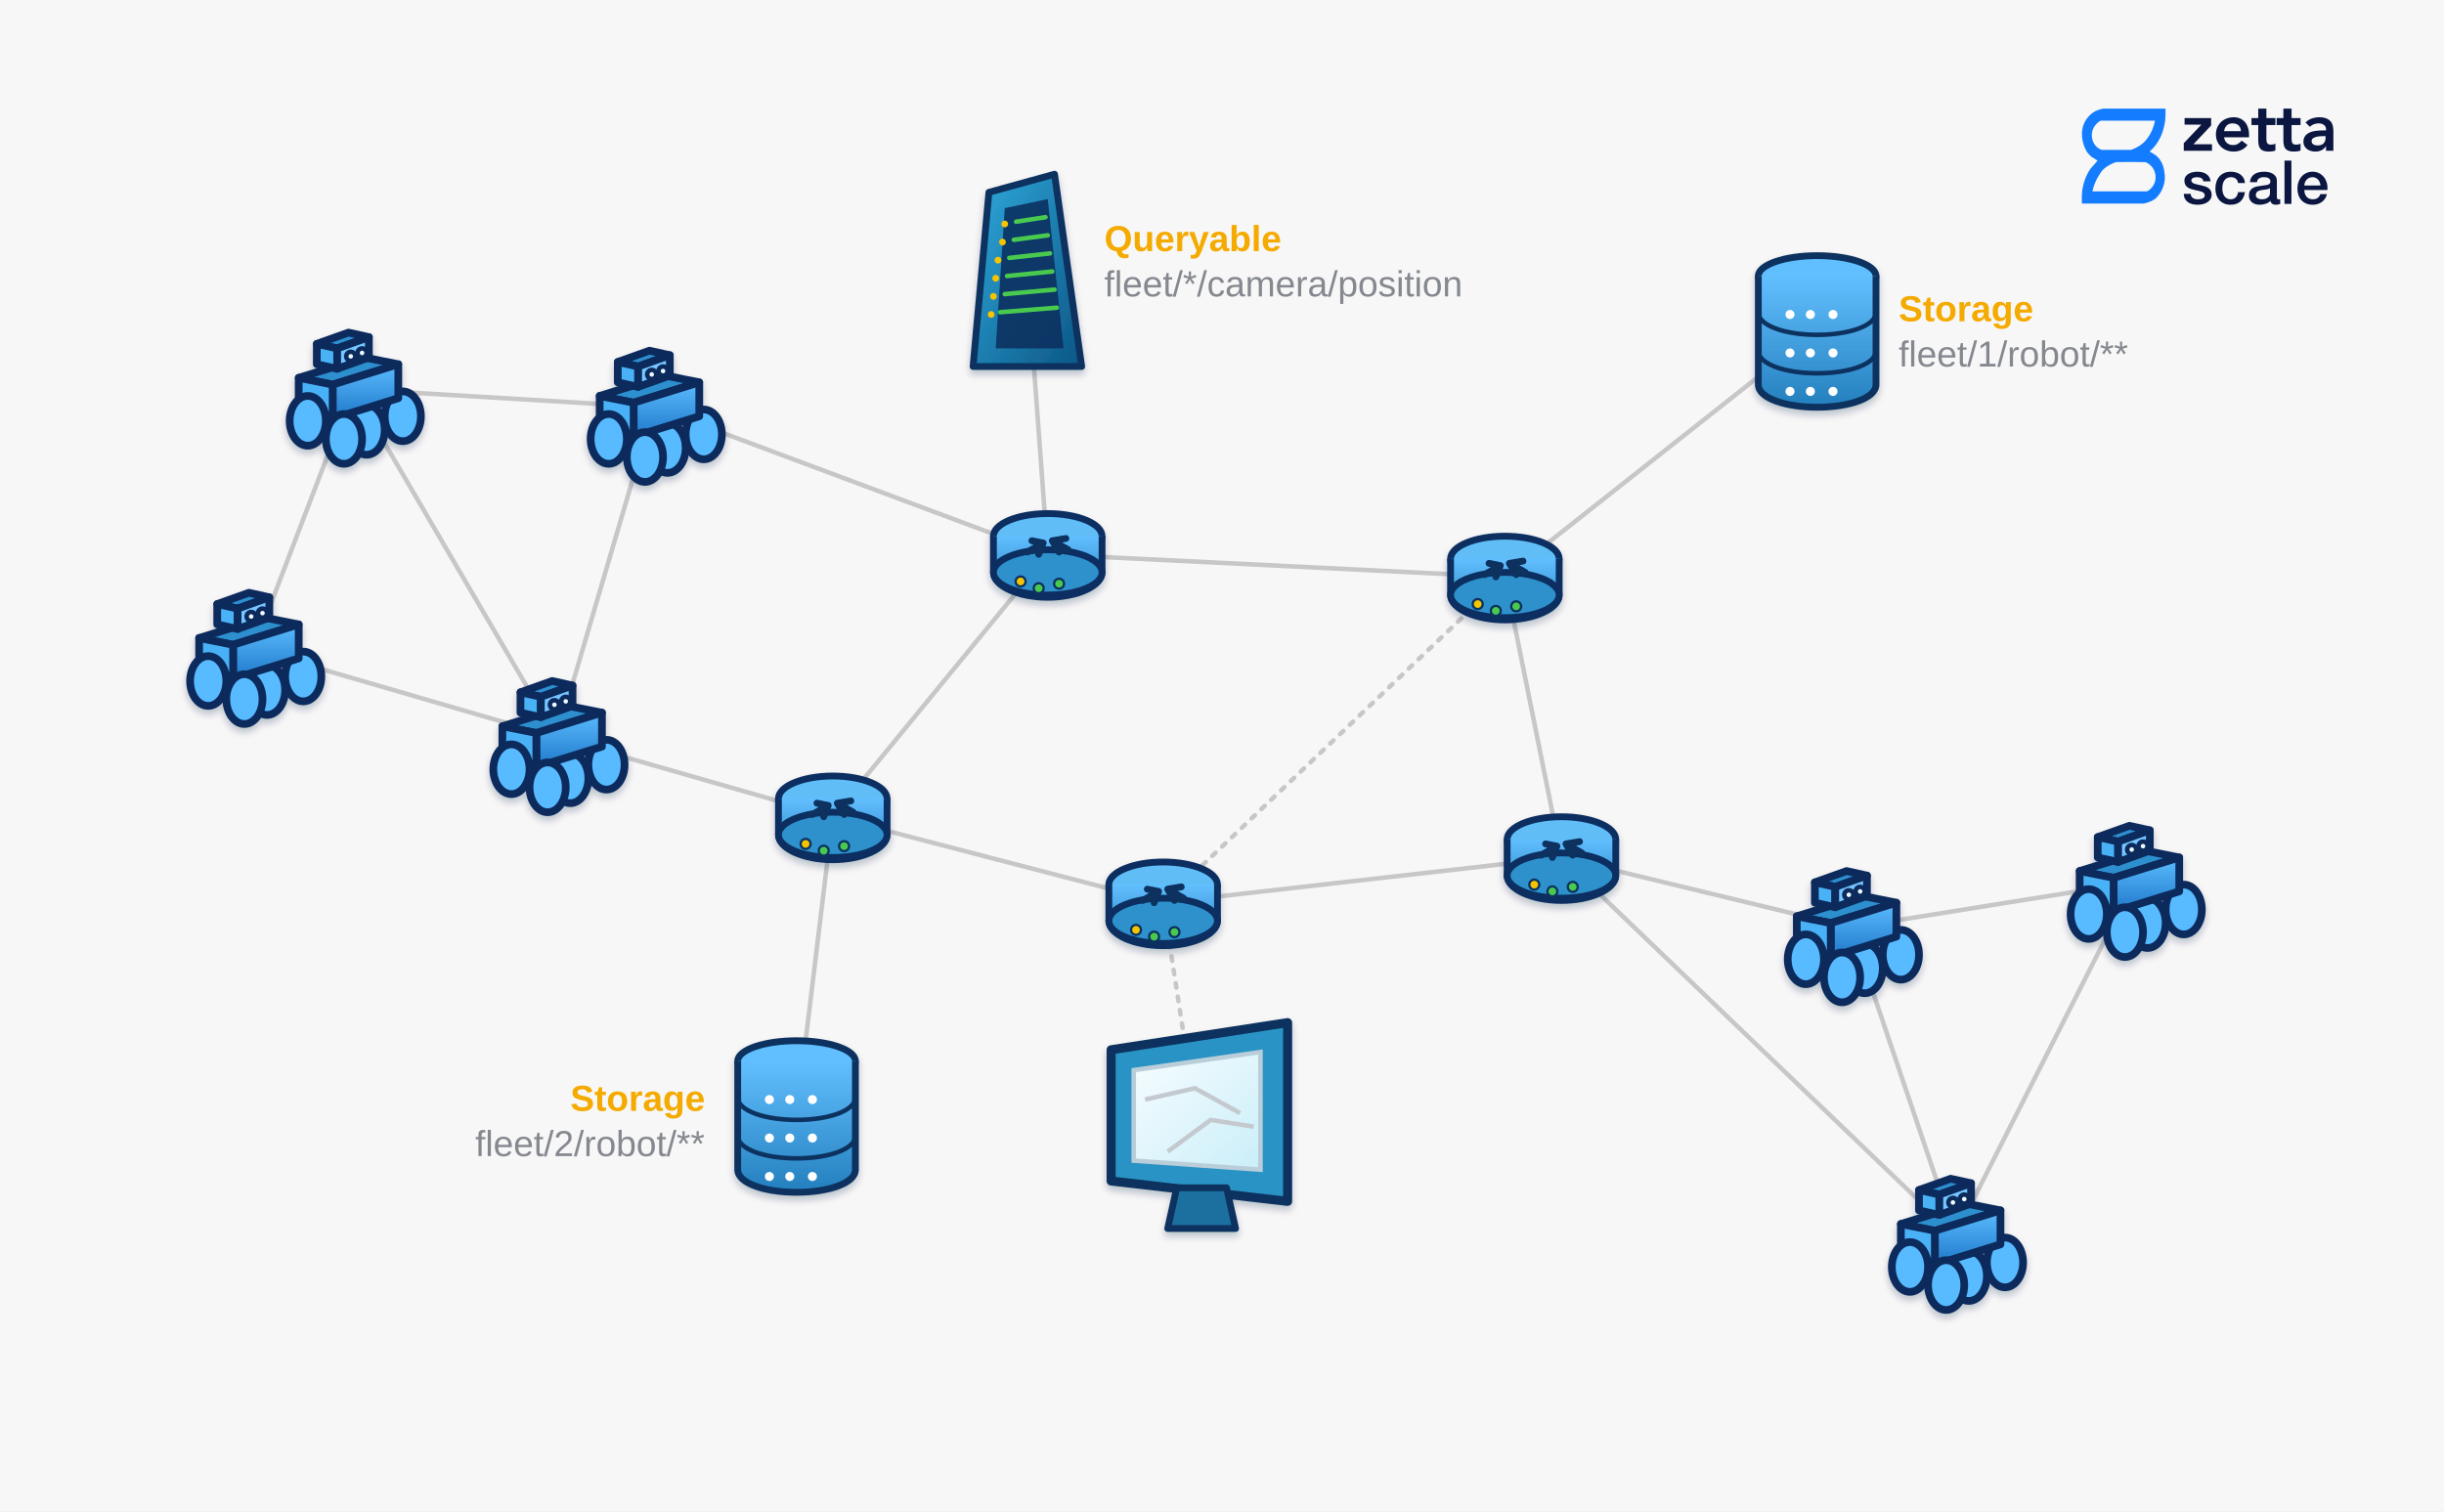
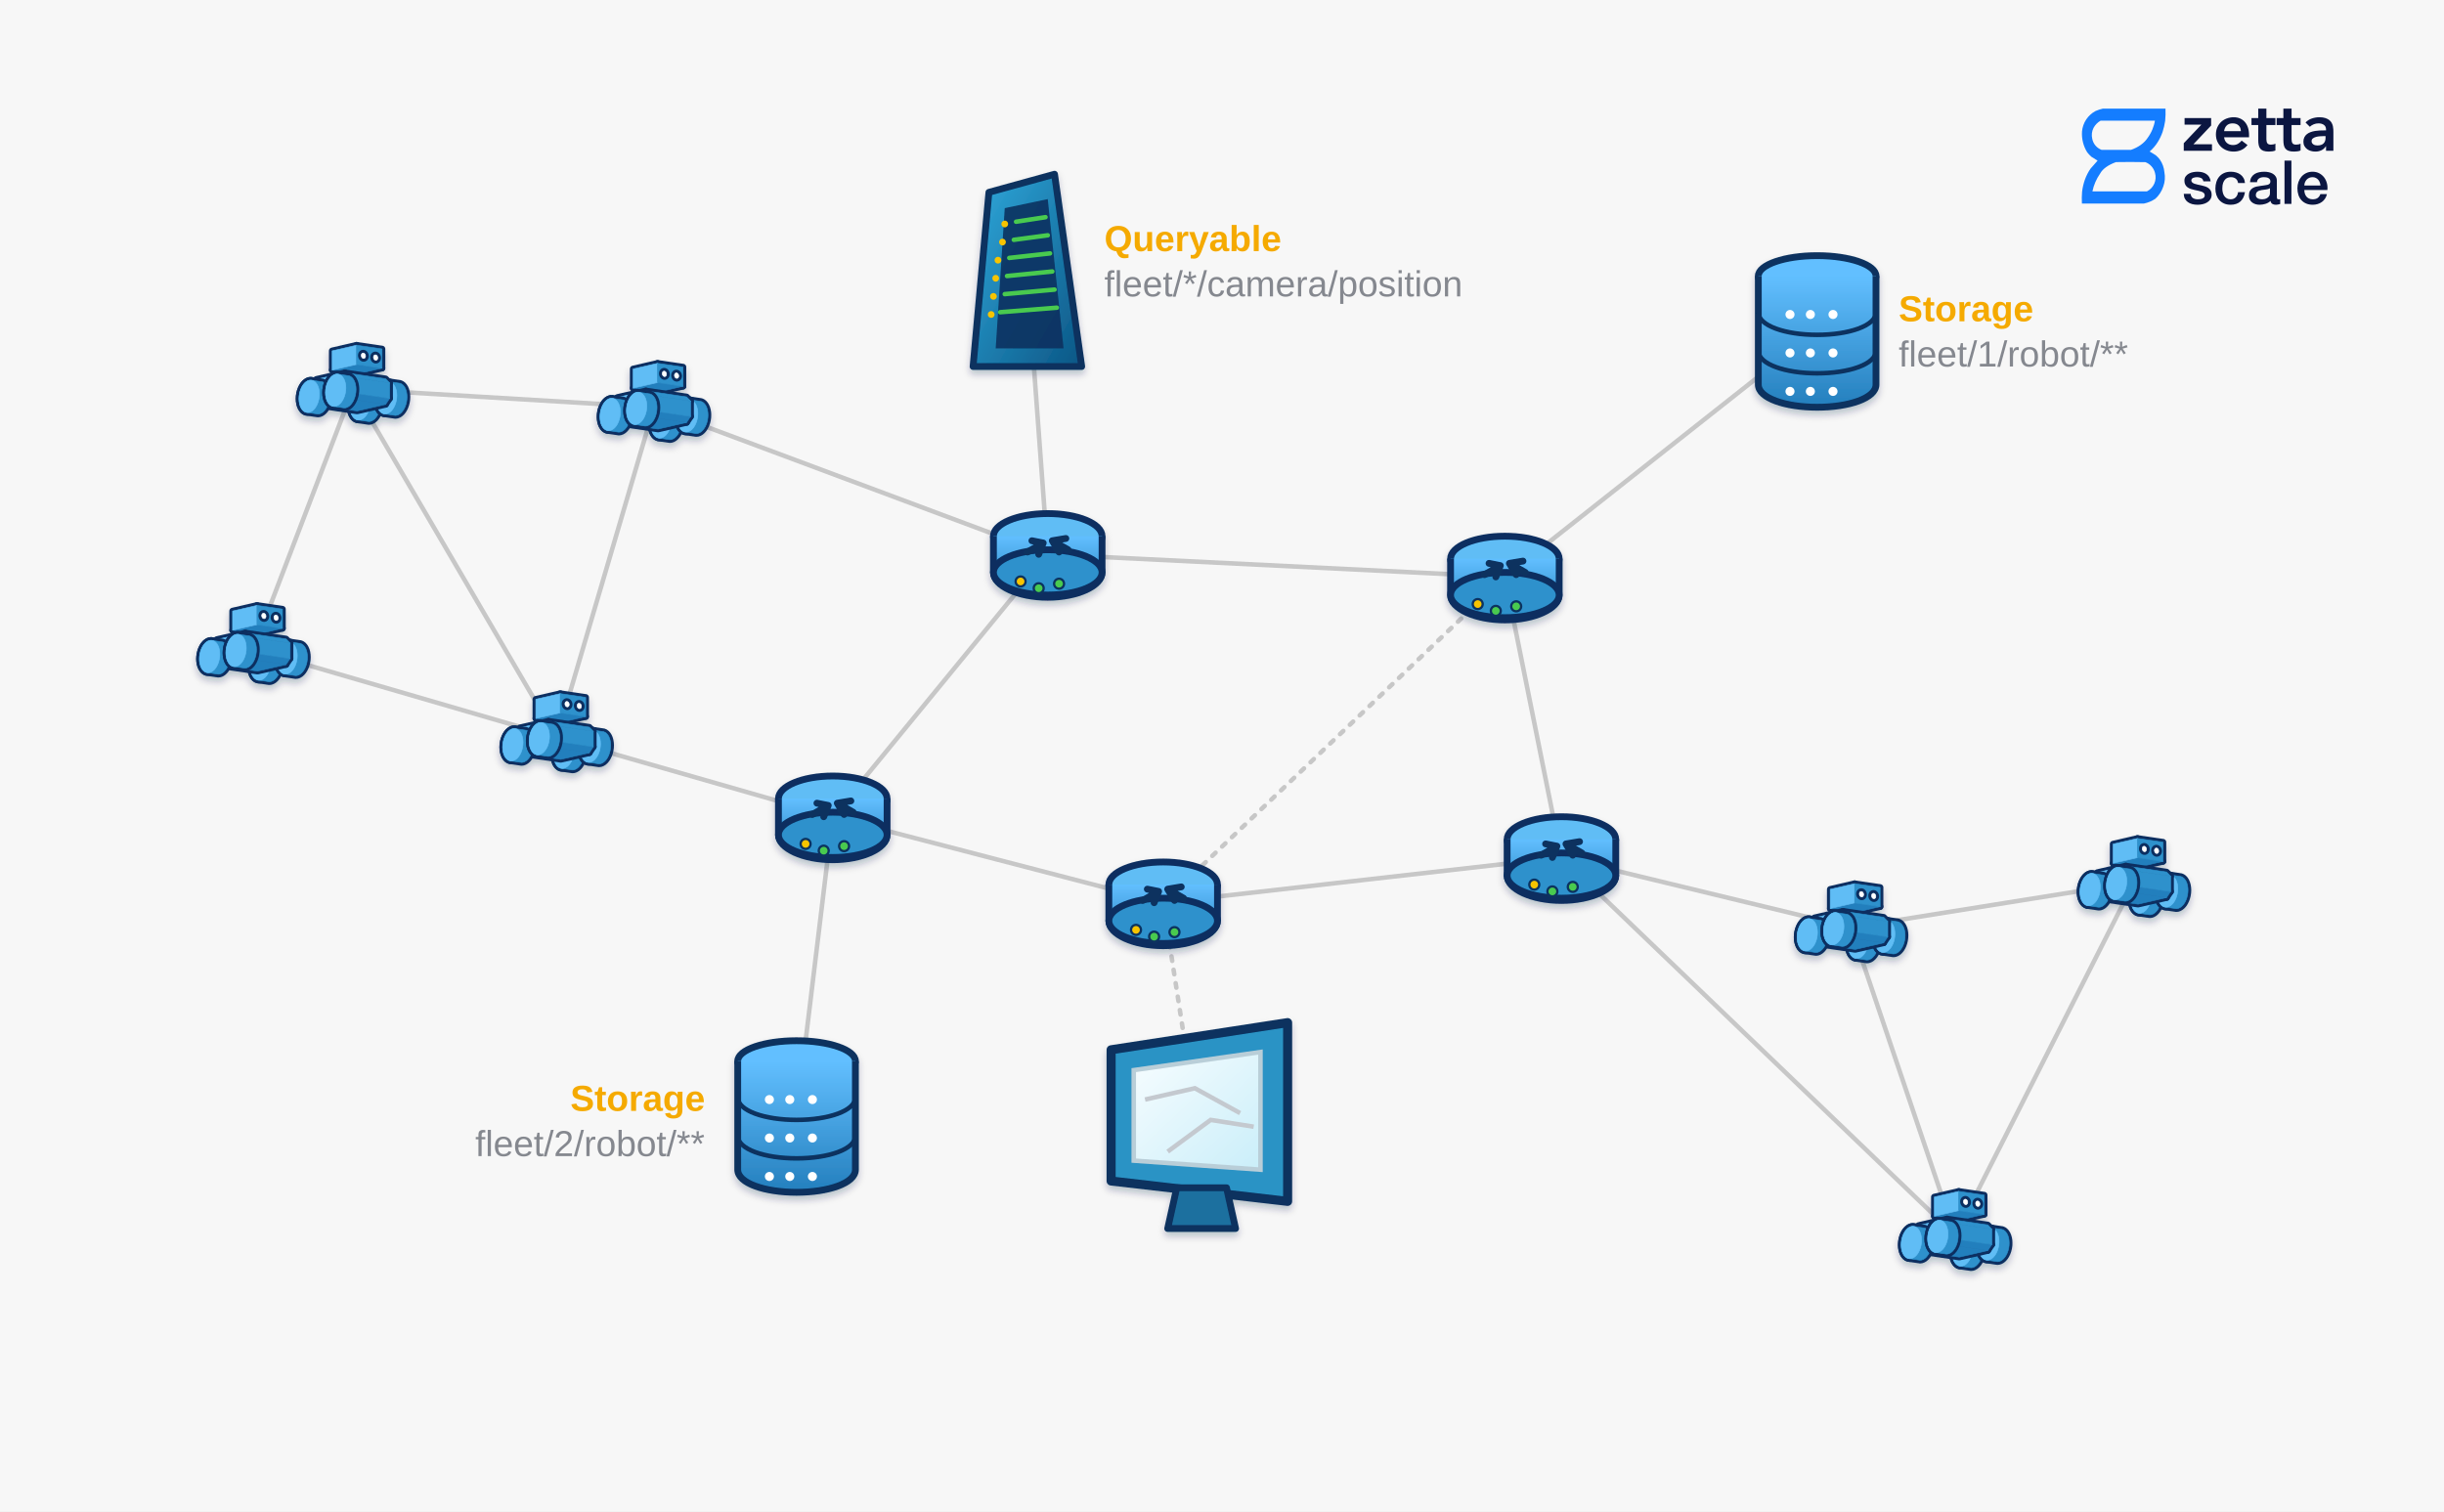
- <svg xmlns="http://www.w3.org/2000/svg" viewBox="0 0 1080 668" role="img" aria-labelledby="title desc">
+ <svg viewBox="0 0 1080 668" role="img" aria-labelledby="title desc">
  <defs>
    <linearGradient id="node-fill" x1="0" x2="0" y1="0" y2="1">
      <stop offset="0" stop-color="#62bfff" />
      <stop offset="1" stop-color="#247fbd" />
    </linearGradient>
    <linearGradient id="storage-fill" x1="0" x2="0" y1="0" y2="1">
      <stop offset="0" stop-color="#62bfff" />
      <stop offset="1" stop-color="#247fbd" />
    </linearGradient>
    <linearGradient id="robot-fill" x1="0" x2="0" y1="0" y2="1">
      <stop offset="0" stop-color="#5bbcff" />
      <stop offset="1" stop-color="#1f78c9" />
    </linearGradient>
    <linearGradient id="workstation-screen-fill" x1="0" x2="1" y1="0" y2="1">
      <stop offset="0" stop-color="#f7fdff" />
      <stop offset="1" stop-color="#caeef9" />
    </linearGradient>
    <linearGradient id="queryable-fill" x1="0" x2="1" y1="0" y2="1">
      <stop offset="0" stop-color="#30a9dc" />
      <stop offset="1" stop-color="#0b5685" />
    </linearGradient>
    <filter id="softShadow" x="-25%" y="-25%" width="150%" height="150%">
      <feDropShadow dx="0" dy="2" stdDeviation="1.5" flood-color="#0b2547" flood-opacity=".25" />
    </filter>
    <g id="node">
      <ellipse cx="0" cy="-8" rx="24" ry="10" fill="#61bdf5" stroke="#072f61" stroke-width="3" />
      <path d="M-24,-8 v16 c0,6 11,11 24,11s24,-5 24,-11V-8" fill="url(#node-fill)" stroke="#072f61" stroke-width="3" />
      <ellipse cx="0" cy="8" rx="24" ry="10" fill="#2e91cc" stroke="#072f61" stroke-width="3" />
      <path d="M-9,-1 L-2,-5 M-2,-5 L-4,0 M-2,-5 L-7,-6" stroke="#07315f" stroke-width="3" stroke-linecap="round" />
      <path d="M9,-2 L2,-6 M2,-6 L5,-1 M2,-6 L8,-7" stroke="#07315f" stroke-width="3" stroke-linecap="round" />
      <circle cx="-12" cy="12" r="2.2" fill="#f7c400" stroke="#07315f" stroke-width="1" />
      <circle cx="-4" cy="15" r="2.2" fill="#49ca50" stroke="#07315f" stroke-width="1" />
      <circle cx="5" cy="13" r="2.2" fill="#49ca50" stroke="#07315f" stroke-width="1" />
    </g>
-     <g id="robot" stroke="#092b5c" stroke-width="3.4" stroke-linejoin="round" stroke-linecap="round">
-       <ellipse cx="6" cy="18" rx="8" ry="11" fill="#59baff" />
-       <ellipse cx="22" cy="12" rx="8" ry="11" fill="#59baff" />
-       <polygon points="-24,-5 5,-14 20,-11 -9,-2" fill="#2d8fcf" />
-       <polygon points="-9,-2 20,-11 20,4 -9,13" fill="url(#robot-fill)" />
-       <polygon points="-24,-5 -9,-2 -9,13 -24,4" fill="#4ab2f7" />
-       <polygon points="-16,-20 -2,-25 7,-23 -7,-18" fill="#2d8fcf" />
-       <polygon points="-16,-20 -7,-18 -7,-9 -16,-11" fill="#4ab2f7" />
-       <polygon points="-7,-18 7,-23 7,-14 -7,-9" fill="#75c5ff" />
-       <circle cx="-1" cy="-14.5" r="2" fill="#eefaff" stroke-width="2" />
-       <circle cx="4" cy="-16" r="2" fill="#eefaff" stroke-width="2" />
-       <ellipse cx="-20" cy="14" rx="8" ry="11" fill="#59baff" />
-       <ellipse cx="-4" cy="22" rx="8" ry="11" fill="#59baff" />
+     <g id="robot" transform="translate(0, 1) scale(0.18) translate(-400, -300)">
+       <g id="wheel_bl">
+         <g stroke="#072f61" stroke-width="16" stroke-linejoin="round" fill="none">
+           <polygon points="392.63,336.34 392.94,330.12 393.85,323.91 395.35,317.87 397.40,312.13 399.95,306.86 402.93,302.16 406.27,298.17 409.89,294.98 413.71,292.66 417.62,291.27 421.53,290.86 446.51,294.54 450.33,295.10 453.95,296.63 457.29,299.08 460.27,302.40 462.82,306.51 464.87,311.30 466.37,316.65 467.28,322.44 467.59,328.52 467.28,334.74 466.37,340.95 464.87,346.99 462.82,352.73 460.27,358.00 457.29,362.70 453.95,366.69 450.33,369.88 446.51,372.20 442.60,373.59 438.70,374.00 413.71,370.32 409.89,369.76 406.27,368.23 402.93,365.78 399.95,362.46 397.40,358.35 395.35,353.56 393.85,348.21 392.94,342.42" />
+           <polygon points="442.60,324.84 442.30,318.76 441.38,312.97 439.88,307.61 437.83,302.82 435.29,298.72 432.30,295.40 428.96,292.95 425.34,291.42 421.53,290.86 417.62,291.27 413.71,292.66 409.89,294.98 406.27,298.17 402.93,302.16 399.95,306.86 397.40,312.13 395.35,317.87 393.85,323.91 392.94,330.12 392.63,336.34 392.94,342.42 393.85,348.21 395.35,353.56 397.40,358.35 399.95,362.46 402.93,365.78 406.27,368.23 409.89,369.76 413.71,370.32 417.62,369.90 421.53,368.52 425.34,366.20 428.96,363.01 432.30,359.01 435.29,354.32 437.83,349.04 439.88,343.31 441.38,337.27 442.30,331.06" />
+         </g>
+         <g stroke-linejoin="round">
+           <polygon points="392.63,336.34 392.94,330.12 393.85,323.91 395.35,317.87 397.40,312.13 399.95,306.86 402.93,302.16 406.27,298.17 409.89,294.98 413.71,292.66 417.62,291.27 421.53,290.86 446.51,294.54 450.33,295.10 453.95,296.63 457.29,299.08 460.27,302.40 462.82,306.51 464.87,311.30 466.37,316.65 467.28,322.44 467.59,328.52 467.28,334.74 466.37,340.95 464.87,346.99 462.82,352.73 460.27,358.00 457.29,362.70 453.95,366.69 450.33,369.88 446.51,372.20 442.60,373.59 438.70,374.00 413.71,370.32 409.89,369.76 406.27,368.23 402.93,365.78 399.95,362.46 397.40,358.35 395.35,353.56 393.85,348.21 392.94,342.42" fill="#2e91cc" stroke="#2e91cc" stroke-width="1.5" />
+           <polygon points="442.60,324.84 442.30,318.76 441.38,312.97 439.88,307.61 437.83,302.82 435.29,298.72 432.30,295.40 428.96,292.95 425.34,291.42 421.53,290.86 417.62,291.27 413.71,292.66 409.89,294.98 406.27,298.17 402.93,302.16 399.95,306.86 397.40,312.13 395.35,317.87 393.85,323.91 392.94,330.12 392.63,336.34 392.94,342.42 393.85,348.21 395.35,353.56 397.40,358.35 399.95,362.46 402.93,365.78 406.27,368.23 409.89,369.76 413.71,370.32 417.62,369.90 421.53,368.52 425.34,366.20 428.96,363.01 432.30,359.01 435.29,354.32 437.83,349.04 439.88,343.31 441.38,337.27 442.30,331.06" fill="#61bdf5" stroke="#61bdf5" stroke-width="1.5" />
+         </g>
+       </g>
+       <g id="wheel_fl">
+         <g stroke="#072f61" stroke-width="16" stroke-linejoin="round" fill="none">
+           <polygon points="457.60,321.38 457.90,315.16 458.82,308.95 460.32,302.91 462.37,297.18 464.92,291.90 467.90,287.20 471.24,283.21 474.86,280.02 478.68,277.70 482.58,276.31 486.49,275.90 511.48,279.58 515.29,280.14 518.92,281.67 522.26,284.12 525.24,287.44 527.79,291.55 529.84,296.34 531.34,301.69 532.25,307.48 532.56,313.56 532.25,319.78 531.34,325.99 529.84,332.03 527.79,337.77 525.24,343.04 522.26,347.74 518.92,351.73 515.29,354.93 511.48,357.24 507.57,358.63 503.66,359.04 478.68,355.36 474.86,354.80 471.24,353.27 467.90,350.82 464.92,347.50 462.37,343.39 460.32,338.60 458.82,333.25 457.90,327.46" />
+           <polygon points="507.57,309.88 507.26,303.80 506.35,298.01 504.85,292.65 502.80,287.87 500.25,283.76 497.27,280.44 493.93,277.99 490.31,276.46 486.49,275.90 482.58,276.31 478.68,277.70 474.86,280.02 471.24,283.21 467.90,287.20 464.92,291.90 462.37,297.18 460.32,302.91 458.82,308.95 457.90,315.16 457.60,321.38 457.90,327.46 458.82,333.25 460.32,338.60 462.37,343.39 464.92,347.50 467.90,350.82 471.24,353.27 474.86,354.80 478.68,355.36 482.58,354.95 486.49,353.56 490.31,351.24 493.93,348.05 497.27,344.05 500.25,339.36 502.80,334.08 504.85,328.35 506.35,322.31 507.26,316.10" />
+         </g>
+         <g stroke-linejoin="round">
+           <polygon points="457.60,321.38 457.90,315.16 458.82,308.95 460.32,302.91 462.37,297.18 464.92,291.90 467.90,287.20 471.24,283.21 474.86,280.02 478.68,277.70 482.58,276.31 486.49,275.90 511.48,279.58 515.29,280.14 518.92,281.67 522.26,284.12 525.24,287.44 527.79,291.55 529.84,296.34 531.34,301.69 532.25,307.48 532.56,313.56 532.25,319.78 531.34,325.99 529.84,332.03 527.79,337.77 525.24,343.04 522.26,347.74 518.92,351.73 515.29,354.93 511.48,357.24 507.57,358.63 503.66,359.04 478.68,355.36 474.86,354.80 471.24,353.27 467.90,350.82 464.92,347.50 462.37,343.39 460.32,338.60 458.82,333.25 457.90,327.46" fill="#2e91cc" stroke="#2e91cc" stroke-width="1.5" />
+           <polygon points="507.57,309.88 507.26,303.80 506.35,298.01 504.85,292.65 502.80,287.87 500.25,283.76 497.27,280.44 493.93,277.99 490.31,276.46 486.49,275.90 482.58,276.31 478.68,277.70 474.86,280.02 471.24,283.21 467.90,287.20 464.92,291.90 462.37,297.18 460.32,302.91 458.82,308.95 457.90,315.16 457.60,321.38 457.90,327.46 458.82,333.25 460.32,338.60 462.37,343.39 464.92,347.50 467.90,350.82 471.24,353.27 474.86,354.80 478.68,355.36 482.58,354.95 486.49,353.56 490.31,351.24 493.93,348.05 497.27,344.05 500.25,339.36 502.80,334.08 504.85,328.35 506.35,322.31 507.26,316.10" fill="#61bdf5" stroke="#61bdf5" stroke-width="1.5" />
+         </g>
+       </g>
+       <g id="head">
+         <g stroke="#072f61" stroke-width="16" stroke-linejoin="round" fill="none">
+           <polygon points="348.78,247.58 411.24,256.78 471.22,242.98 408.75,233.77" />
+           <polygon points="348.78,247.58 408.75,233.77 408.75,186.59 348.78,200.40" />
+           <polygon points="408.75,233.77 471.22,242.98 471.22,195.80 408.75,186.59" />
+         </g>
+         <g stroke-linejoin="round">
+           <polygon points="348.78,247.58 411.24,256.78 471.22,242.98 408.75,233.77" fill="#247fbd" stroke="#247fbd" stroke-width="1.5" />
+           <polygon points="348.78,247.58 408.75,233.77 408.75,186.59 348.78,200.40" fill="#61bdf5" stroke="#61bdf5" stroke-width="1.5" />
+           <polygon points="408.75,233.77 471.22,242.98 471.22,195.80 408.75,186.59" fill="#2e91cc" stroke="#2e91cc" stroke-width="1.5" />
+         </g>
+       </g>
+       <g id="eyes">
+         <g stroke="#072f61" stroke-width="16" stroke-linejoin="round" fill="none">
+           <polygon points="450.23,216.11 450.48,214.10 451.23,212.37 452.39,211.08 453.85,210.36 455.47,210.27 457.09,210.84 458.56,211.99 459.72,213.62 460.46,215.57 460.72,217.65 460.46,219.66 459.72,221.39 458.56,222.68 457.09,223.40 455.47,223.48 453.85,222.92 452.39,221.77 451.23,220.14 450.48,218.18" />
+           <polygon points="420.24,211.69 420.50,209.68 421.24,207.95 422.40,206.66 423.87,205.94 425.49,205.85 427.11,206.42 428.57,207.57 429.73,209.20 430.48,211.15 430.73,213.23 430.48,215.24 429.73,216.97 428.57,218.26 427.11,218.98 425.49,219.06 423.87,218.50 422.40,217.35 421.24,215.72 420.50,213.77" />
+         </g>
+         <g stroke-linejoin="round">
+           <polygon points="450.23,216.11 450.48,214.10 451.23,212.37 452.39,211.08 453.85,210.36 455.47,210.27 457.09,210.84 458.56,211.99 459.72,213.62 460.46,215.57 460.72,217.65 460.46,219.66 459.72,221.39 458.56,222.68 457.09,223.40 455.47,223.48 453.85,222.92 452.39,221.77 451.23,220.14 450.48,218.18" fill="white" stroke="white" stroke-width="1.5" />
+           <polygon points="420.24,211.69 420.50,209.68 421.24,207.95 422.40,206.66 423.87,205.94 425.49,205.85 427.11,206.42 428.57,207.57 429.73,209.20 430.48,211.15 430.73,213.23 430.48,215.24 429.73,216.97 428.57,218.26 427.11,218.98 425.49,219.06 423.87,218.50 422.40,217.35 421.24,215.72 420.50,213.77" fill="white" stroke="white" stroke-width="1.5" />
+         </g>
+       </g>
+       <g id="body">
+         <g stroke="#072f61" stroke-width="16" stroke-linejoin="round" fill="none">
+           <polygon points="310.04,333.29 410.00,348.02 479.96,331.91 380.01,317.18" />
+           <polygon points="390.00,264.56 489.96,279.29 479.96,269.01 380.01,254.28" />
+           <polygon points="380.01,317.18 479.96,331.91 489.96,317.03 390.00,302.30" />
+           <polygon points="390.00,302.30 489.96,317.03 489.96,279.29 390.00,264.56" />
+           <polygon points="310.04,333.29 380.01,317.18 390.00,302.30 390.00,264.56 380.01,254.28 310.04,270.39" />
+         </g>
+         <g stroke-linejoin="round">
+           <polygon points="310.04,333.29 410.00,348.02 479.96,331.91 380.01,317.18" fill="#247fbd" stroke="#247fbd" stroke-width="1.5" />
+           <polygon points="390.00,264.56 489.96,279.29 479.96,269.01 380.01,254.28" fill="#2e91cc" stroke="#2e91cc" stroke-width="1.5" />
+           <polygon points="380.01,317.18 479.96,331.91 489.96,317.03 390.00,302.30" fill="#247fbd" stroke="#247fbd" stroke-width="1.5" />
+           <polygon points="390.00,302.30 489.96,317.03 489.96,279.29 390.00,264.56" fill="#2e91cc" stroke="#2e91cc" stroke-width="1.5" />
+           <polygon points="310.04,333.29 380.01,317.18 390.00,302.30 390.00,264.56 380.01,254.28 310.04,270.39" fill="#61bdf5" stroke="#61bdf5" stroke-width="1.5" />
+         </g>
+       </g>
+       <g id="wheel_br">
+         <g stroke="#072f61" stroke-width="16" stroke-linejoin="round" fill="none">
+           <polygon points="267.44,317.89 267.75,311.67 268.66,305.46 270.16,299.42 272.21,293.69 274.76,288.41 277.74,283.72 281.08,279.72 284.71,276.53 288.52,274.21 292.43,272.83 296.34,272.41 321.32,276.09 325.14,276.65 328.76,278.18 332.10,280.63 335.08,283.95 337.63,288.06 339.68,292.85 341.18,298.20 342.10,303.99 342.40,310.07 342.10,316.29 341.18,322.50 339.68,328.55 337.63,334.28 335.08,339.55 332.10,344.25 328.76,348.24 325.14,351.44 321.32,353.75 317.42,355.14 313.51,355.55 288.52,351.87 284.71,351.31 281.08,349.78 277.74,347.33 274.76,344.01 272.21,339.90 270.16,335.12 268.66,329.76 267.75,323.97" />
+           <polygon points="317.42,306.39 317.11,300.31 316.19,294.52 314.69,289.17 312.64,284.38 310.10,280.27 307.11,276.95 303.77,274.50 300.15,272.97 296.34,272.41 292.43,272.83 288.52,274.21 284.71,276.53 281.08,279.72 277.74,283.72 274.76,288.41 272.21,293.69 270.16,299.42 268.66,305.46 267.75,311.67 267.44,317.89 267.75,323.97 268.66,329.76 270.16,335.12 272.21,339.90 274.76,344.01 277.74,347.33 281.08,349.78 284.71,351.31 288.52,351.87 292.43,351.46 296.34,350.07 300.15,347.75 303.77,344.56 307.11,340.57 310.10,335.87 312.64,330.60 314.69,324.86 316.19,318.82 317.11,312.61" />
+         </g>
+         <g stroke-linejoin="round">
+           <polygon points="267.44,317.89 267.75,311.67 268.66,305.46 270.16,299.42 272.21,293.69 274.76,288.41 277.74,283.72 281.08,279.72 284.71,276.53 288.52,274.21 292.43,272.83 296.34,272.41 321.32,276.09 325.14,276.65 328.76,278.18 332.10,280.63 335.08,283.95 337.63,288.06 339.68,292.85 341.18,298.20 342.10,303.99 342.40,310.07 342.10,316.29 341.18,322.50 339.68,328.55 337.63,334.28 335.08,339.55 332.10,344.25 328.76,348.24 325.14,351.44 321.32,353.75 317.42,355.14 313.51,355.55 288.52,351.87 284.71,351.31 281.08,349.78 277.74,347.33 274.76,344.01 272.21,339.90 270.16,335.12 268.66,329.76 267.75,323.97" fill="#2e91cc" stroke="#2e91cc" stroke-width="1.5" />
+           <polygon points="317.42,306.39 317.11,300.31 316.19,294.52 314.69,289.17 312.64,284.38 310.10,280.27 307.11,276.95 303.77,274.50 300.15,272.97 296.34,272.41 292.43,272.83 288.52,274.21 284.71,276.53 281.08,279.72 277.74,283.72 274.76,288.41 272.21,293.69 270.16,299.42 268.66,305.46 267.75,311.67 267.44,317.89 267.75,323.97 268.66,329.76 270.16,335.12 272.21,339.90 274.76,344.01 277.74,347.33 281.08,349.78 284.71,351.31 288.52,351.87 292.43,351.46 296.34,350.07 300.15,347.75 303.77,344.56 307.11,340.57 310.10,335.87 312.64,330.60 314.69,324.86 316.19,318.82 317.11,312.61" fill="#61bdf5" stroke="#61bdf5" stroke-width="1.5" />
+         </g>
+       </g>
+       <g id="wheel_fr">
+         <g stroke="#072f61" stroke-width="16" stroke-linejoin="round" fill="none">
+           <polygon points="332.41,302.94 332.72,296.71 333.63,290.50 335.13,284.46 337.18,278.73 339.73,273.45 342.71,268.76 346.05,264.76 349.67,261.57 353.49,259.25 357.40,257.87 361.30,257.45 386.29,261.13 390.11,261.69 393.73,263.22 397.07,265.68 400.05,269.00 402.60,273.10 404.65,277.89 406.15,283.24 407.06,289.03 407.37,295.11 407.06,301.33 406.15,307.54 404.65,313.59 402.60,319.32 400.05,324.60 397.07,329.29 393.73,333.28 390.11,336.48 386.29,338.80 382.38,340.18 378.47,340.60 353.49,336.91 349.67,336.35 346.05,334.82 342.71,332.37 339.73,329.05 337.18,324.95 335.13,320.16 333.63,314.80 332.72,309.01" />
+           <polygon points="382.38,291.43 382.08,285.35 381.16,279.56 379.66,274.21 377.61,269.42 375.06,265.31 372.08,261.99 368.74,259.54 365.12,258.01 361.30,257.45 357.40,257.87 353.49,259.25 349.67,261.57 346.05,264.76 342.71,268.76 339.73,273.45 337.18,278.73 335.13,284.46 333.63,290.50 332.72,296.71 332.41,302.94 332.72,309.01 333.63,314.80 335.13,320.16 337.18,324.95 339.73,329.05 342.71,332.37 346.05,334.82 349.67,336.35 353.49,336.91 357.40,336.50 361.30,335.11 365.12,332.79 368.74,329.60 372.08,325.61 375.06,320.91 377.61,315.64 379.66,309.90 381.16,303.86 382.08,297.65" />
+         </g>
+         <g stroke-linejoin="round">
+           <polygon points="332.41,302.94 332.72,296.71 333.63,290.50 335.13,284.46 337.18,278.73 339.73,273.45 342.71,268.76 346.05,264.76 349.67,261.57 353.49,259.25 357.40,257.87 361.30,257.45 386.29,261.13 390.11,261.69 393.73,263.22 397.07,265.68 400.05,269.00 402.60,273.10 404.65,277.89 406.15,283.24 407.06,289.03 407.37,295.11 407.06,301.33 406.15,307.54 404.65,313.59 402.60,319.32 400.05,324.60 397.07,329.29 393.73,333.28 390.11,336.48 386.29,338.80 382.38,340.18 378.47,340.60 353.49,336.91 349.67,336.35 346.05,334.82 342.71,332.37 339.73,329.05 337.18,324.95 335.13,320.16 333.63,314.80 332.72,309.01" fill="#2e91cc" stroke="#2e91cc" stroke-width="1.5" />
+           <polygon points="382.38,291.43 382.08,285.35 381.16,279.56 379.66,274.21 377.61,269.42 375.06,265.31 372.08,261.99 368.74,259.54 365.12,258.01 361.30,257.45 357.40,257.87 353.49,259.25 349.67,261.57 346.05,264.76 342.71,268.76 339.73,273.45 337.18,278.73 335.13,284.46 333.63,290.50 332.72,296.71 332.41,302.94 332.72,309.01 333.63,314.80 335.13,320.16 337.18,324.95 339.73,329.05 342.71,332.37 346.05,334.82 349.67,336.35 353.49,336.91 357.40,336.50 361.30,335.11 365.12,332.79 368.74,329.60 372.08,325.61 375.06,320.91 377.61,315.64 379.66,309.90 381.16,303.86 382.08,297.65" fill="#61bdf5" stroke="#61bdf5" stroke-width="1.5" />
+         </g>
+       </g>
    </g>
    <g id="storage">
      <ellipse cx="0" cy="-24" rx="26" ry="9" fill="#62bfff" stroke="#07315f" stroke-width="3" />
      <path d="M-26,-24 v48 c0,6 12,10 26,10s26,-4 26,-10v-48" fill="url(#storage-fill)" stroke="#07315f" stroke-width="3" />
      <path d="M-26,-8 c0,6 12,10 26,10s26,-4 26,-10 M-26,9 c0,6 12,10 26,10s26,-4 26,-10" fill="none" stroke="#07315f" stroke-width="2" />
      <circle cx="-12" cy="-7" r="2" fill="#fff" />
      <circle cx="-3" cy="-7" r="2" fill="#fff" />
      <circle cx="7" cy="-7" r="2" fill="#fff" />
      <circle cx="-12" cy="10" r="2" fill="#fff" />
      <circle cx="-3" cy="10" r="2" fill="#fff" />
      <circle cx="7" cy="10" r="2" fill="#fff" />
      <circle cx="-12" cy="27" r="2" fill="#fff" />
      <circle cx="-3" cy="27" r="2" fill="#fff" />
      <circle cx="7" cy="27" r="2" fill="#fff" />
    </g>
    <g id="workstation">
      <path d="M-39,-38 L39,-50 L39,29 L-39,20Z" fill="#2c93c5" stroke="#07315f" stroke-width="4" stroke-linejoin="round" />
      <path d="M-29,-29 L27,-37 L27,15 L-29,11Z" fill="url(#workstation-screen-fill)" stroke="#b9ced8" stroke-width="2" />
      <path d="M-24,-16 L-2,-21 L18,-10 M-14,7 L5,-7 L24,-4" fill="none" stroke="#c4c9cf" stroke-width="2" />
      <path d="M-10,23 h22 l4,18 h-30Z" fill="#1f6f9f" stroke="#07315f" stroke-width="3" stroke-linejoin="round" />
    </g>
    <g id="map-pin">
      <path d="M0,-8 c0,-4 3,-7 7,-7s7,3 7,7c0,5 -7,14 -7,14s-7,-9 -7,-14Z" fill="#3e9ace" stroke="#07315f" stroke-width="2" />
      <circle cx="7" cy="-8" r="2" fill="#fff" />
    </g>
    <g id="queryable">
      <path d="M-17,-38 L12,-46 L24,39 L-24,39Z" fill="url(#queryable-fill)" stroke="#07315f" stroke-width="3" stroke-linejoin="round" />
      <path d="M-10,-31 L9,-35 L16,31 L-14,31Z" fill="#07315f" opacity=".9" />
      <path d="M-5,-25 L8,-27 M-6,-17 L9,-19 M-8,-9 L10,-11 M-9,-1 L11,-3 M-10,7 L12,5 M-12,15 L13,13" stroke="#49ca50" stroke-width="2" stroke-linecap="round" />
      <circle cx="-10" cy="-24" r="1.5" fill="#f7c400" />
      <circle cx="-11" cy="-16" r="1.5" fill="#f7c400" />
      <circle cx="-13" cy="-8" r="1.5" fill="#f7c400" />
      <circle cx="-14" cy="0" r="1.5" fill="#f7c400" />
      <circle cx="-15" cy="8" r="1.5" fill="#f7c400" />
      <circle cx="-16" cy="16" r="1.5" fill="#f7c400" />
    </g>
    <g id="data-packet">
      <circle r="9" />
    </g>
    <path id="queryStorage1" d="M530 502 L514 399 L665 255 L803 146" />
    <path id="queryStorage2" d="M530 502 L514 399 L368 361 L352 493" />
    <path id="queryQueryable" d="M530 502 L514 399 L368 361 L463 245 L454 123" />
    <path id="replyStorage1" pathLength="1" d="M803 146 L665 255 L514 399 L530 502" />
    <path id="replyStorage2" pathLength="1" d="M352 493 L368 361 L514 399 L530 502" />
    <path id="replyQueryable" pathLength="1" d="M454 123 L463 245 L368 361 L514 399 L530 502" />
  </defs>
  <style>
    .bg { fill: #f7f7f7; }
    .link { fill: none; stroke: #c7c7c7; stroke-width: 2; stroke-linecap: round; }
    .dotted-link { stroke-dasharray: 2 4; }
    .endpoint { filter: url(#softShadow); }
    .queryableLabel, .storageLabel, .getLabel { fill: #f5aa00; font: 700 16px Arial, sans-serif; }
    .key { fill: #85888f; font: 16px Arial, sans-serif; }
    .query-flow {
      fill: none;
      stroke: #f5aa00;
      stroke-width: 4;
      stroke-linecap: round;
      stroke-linejoin: round;
      stroke-dasharray: 1 9;
      opacity: 0;
      animation: queryFlow 14.9s linear infinite;
    }
    .reply-flow {
      fill: none;
      stroke: #f5aa00;
      stroke-width: 5;
      stroke-linecap: round;
      stroke-linejoin: round;
      stroke-dasharray: 1;
      stroke-dashoffset: 1;
      opacity: 0;
      animation: replyFlow 14.9s ease-in-out infinite;
    }
    .packet {
      fill: #f5aa00;
      stroke: #fff;
      stroke-width: 3;
      filter: url(#softShadow);
      opacity: 0;
      transform-box: fill-box;
      transform-origin: center;
      animation: packetPulse 14.9s linear infinite;
    }
    .provider-pulse {
      fill: #f5aa00;
      opacity: 0;
      transform-box: fill-box;
      transform-origin: center;
      animation: providerPulse 14.9s ease-in-out infinite;
    }
    .get-labels { opacity: 0; animation: getLabels 14.9s ease-in-out infinite; }
    .result-pin { opacity: 0; animation: resultPins 14.9s ease-in-out infinite; }

    @keyframes queryFlow {
      0%, 18%, 68%, 100% { opacity: 0; stroke-dashoffset: 70; }
      25%, 58% { opacity: 1; }
      66% { opacity: .25; stroke-dashoffset: 0; }
    }
    @keyframes replyFlow {
      0%, 52%, 100% { opacity: 0; stroke-dashoffset: 1; }
      62% { opacity: 1; stroke-dashoffset: .58; }
      82%, 89% { opacity: 1; stroke-dashoffset: 0; }
      95% { opacity: 0; stroke-dashoffset: 0; }
    }
    @keyframes packetPulse {
      0%, 20%, 64%, 100% { opacity: 0; transform: scale(.55); }
      28%, 57% { opacity: 1; transform: scale(.55); }
    }
    @keyframes providerPulse {
      0%, 28%, 72%, 100% { opacity: 0; transform: scale(.8); }
      46%, 63% { opacity: .28; transform: scale(1.25); }
    }
    @keyframes getLabels {
      0%, 18%, 94%, 100% { opacity: 0; }
      24%, 86% { opacity: 1; }
    }
    @keyframes resultPins {
      0%, 58%, 100% { opacity: 0; }
      72%, 90% { opacity: 1; }
    }
  </style>
  <rect class="bg" width="1080" height="668" />
  <g id="base-links">
    <path class="link" d="M156 172 L289 180 L463 245 M156 172 L112 287 L246 326 L289 180 M156 172 L246 326 M112 287 L246 326 M246 326 L368 361" />
    <path class="link" d="M368 361 L463 245 L454 123 M463 245 L665 255 L803 146 M368 361 L352 493 M368 361 L514 399 L690 379 L665 255 M690 379 L818 410 L943 390 L864 546 L818 410 M690 379 L864 546" />
    <path class="link dotted-link" d="M514 399 L665 255 M514 399 L530 502" />
  </g>
  <g id="query-and-reply">
    <use href="#queryStorage1" class="query-flow" />
    <use href="#queryStorage2" class="query-flow" />
    <use href="#queryQueryable" class="query-flow" />
    <use href="#replyStorage1" class="reply-flow" />
    <use href="#replyStorage2" class="reply-flow" />
    <use href="#replyQueryable" class="reply-flow" />
    <use href="#data-packet" class="packet">
      <animateMotion dur="14.9s" repeatCount="indefinite" path="M530 502 L514 399 L665 255 L803 146" keyTimes="0;0.2;0.6;1" keyPoints="0;0;1;1" calcMode="linear" />
    </use>
    <use href="#data-packet" class="packet">
      <animateMotion dur="14.9s" repeatCount="indefinite" path="M530 502 L514 399 L368 361 L352 493" keyTimes="0;0.2;0.6;1" keyPoints="0;0;1;1" calcMode="linear" />
    </use>
    <use href="#data-packet" class="packet">
      <animateMotion dur="14.9s" repeatCount="indefinite" path="M530 502 L514 399 L368 361 L463 245 L454 123" keyTimes="0;0.2;0.6;1" keyPoints="0;0;1;1" calcMode="linear" />
    </use>
  </g>
  <g id="provider-pulses">
    <circle class="provider-pulse" cx="803" cy="146" r="34" />
    <circle class="provider-pulse" cx="352" cy="493" r="34" />
    <circle class="provider-pulse" cx="454" cy="123" r="36" />
  </g>
  <g id="routers" class="endpoint">
    <use href="#node" x="368" y="361" />
    <use href="#node" x="463" y="245" />
    <use href="#node" x="514" y="399" />
    <use href="#node" x="665" y="255" />
    <use href="#node" x="690" y="379" />
  </g>
  <g id="left-fleet" class="endpoint">
    <use href="#robot" x="156" y="172" />
    <use href="#robot" x="289" y="180" />
    <use href="#robot" x="112" y="287" />
    <use href="#robot" x="246" y="326" />
    <use href="#storage" x="352" y="493" />
  </g>
  <g id="right-fleet" class="endpoint">
    <use href="#robot" x="818" y="410" />
    <use href="#robot" x="943" y="390" />
    <use href="#robot" x="864" y="546" />
    <use href="#storage" x="803" y="146" />
  </g>
  <g id="query-endpoints" class="endpoint">
    <use href="#queryable" x="454" y="123" />
    <use href="#workstation" x="530" y="502" />
    <g class="result-pin" transform="translate(498 498) scale(.8)">
      <use href="#map-pin" x="0" y="0" />
      <use href="#map-pin" x="22" y="24" />
      <use href="#map-pin" x="43" y="-6" />
    </g>
  </g>
  <g id="labels">
    <text class="queryableLabel" x="488" y="111">Queryable</text>
    <text class="key" x="488" y="131">fleet/*/camera/position</text>
    <text class="storageLabel" x="839" y="142">Storage</text>
    <text class="key" x="839" y="162">fleet/1/robot/**</text>
    <text class="storageLabel" x="252" y="491">Storage</text>
    <text class="key" x="210" y="511">fleet/2/robot/**</text>
    <g class="get-labels">
      <text class="getLabel" x="595" y="501">Get</text>
      <text class="key" x="595" y="521">fleet/**/position</text>
    </g>
  </g>
  <g id="zetta-scale-logo" transform="translate(920 48)">
    <path fill="#147dff" fill-rule="evenodd" d="M9.28 0 H36.93 A38 38 0 0 1 36.78 5.42 A30 30 0 0 1 35.65 10.28 A22 22 0 0 1 33.56 14.7 A18 18 0 0 1 29.93 18.96 L32.62 20.61 A12 12 0 0 1 34.38 22.44 A11.5 11.5 0 0 1 36.45 28.16 A11.8 11.8 0 0 1 35.95 34.45 A12.8 12.8 0 0 1 32.47 39.83 A14 14 0 0 1 27.42 41.96 H0 A38 38 0 0 1 .07 36.73 A25 25 0 0 1 1.31 31.42 A21 21 0 0 1 3.82 26.52 L6.92 23 L4.12 21.24 A16 16 0 0 1 2.32 19.3 A15.5 15.5 0 0 1 .04 10.06 A11.4 11.4 0 0 1 5.99 1.08 A18 18 0 0 1 9.28 0 Z M32.29 5.16 A18 18 0 0 1 28.96 13.05 A16 10.8 0 0 1 21.66 18.25 H8.72 A6.55 6.55 0 0 1 4.56 13.35 A7.05 7.05 0 0 1 5.13 8.53 A8 8 0 0 1 8.23 5.35 H32.29 Z M32.29 28.42 A6.95 6.95 0 0 1 28.73 36.58 H4.64 A21.3 21.3 0 0 1 8.04 28.72 A19.4 9.2 0 0 1 15.04 23.65 A50 8 0 0 1 28.06 23.67 A6.9 6.9 0 0 1 32.29 28.42 Z" />
    <path fill="#0b1641" d="M45 15.3 52.74 7.14V7.08H45.36V4.19H57.1V7.47L49.28 15.75H57.47V18.64H45ZM62.83 12.68Q63.01 14.3 64.09 15.21Q65.17 16.11 66.71 16.11Q68.06 16.11 68.98 15.55Q69.9 15 70.59 14.15L73.18 16.11Q71.92 17.68 70.35 18.34Q68.79 19 67.07 19Q65.45 19 64 18.46Q62.55 17.92 61.5 16.92Q60.45 15.93 59.83 14.53Q59.21 13.13 59.21 11.41Q59.21 9.7 59.83 8.3Q60.45 6.9 61.5 5.9Q62.55 4.91 64 4.37Q65.45 3.82 67.07 3.82Q68.58 3.82 69.83 4.35Q71.08 4.88 71.96 5.87Q72.85 6.87 73.35 8.33Q73.85 9.79 73.85 11.68V12.68ZM70.23 9.97Q70.2 8.37 69.24 7.45Q68.28 6.53 66.56 6.53Q64.93 6.53 63.98 7.47Q63.04 8.4 62.83 9.97ZM74.93 7.26V4.19H77.91V0H81.52V4.19H85.5V7.26H81.52V13.58Q81.52 14.66 81.93 15.3Q82.34 15.93 83.54 15.93Q84.02 15.93 84.6 15.82Q85.17 15.72 85.5 15.48V18.52Q84.93 18.79 84.1 18.89Q83.27 19 82.64 19Q81.19 19 80.27 18.68Q79.36 18.37 78.83 17.72Q78.3 17.07 78.11 16.11Q77.91 15.15 77.91 13.88V7.26ZM86.04 7.26V4.19H89.02V0H92.64V4.19H96.61V7.26H92.64V13.58Q92.64 14.66 93.04 15.3Q93.45 15.93 94.65 15.93Q95.13 15.93 95.71 15.82Q96.28 15.72 96.61 15.48V18.52Q96.04 18.79 95.21 18.89Q94.38 19 93.75 19Q92.3 19 91.39 18.68Q90.47 18.37 89.94 17.72Q89.41 17.07 89.22 16.11Q89.02 15.15 89.02 13.88V7.26ZM107.87 16.65H107.78Q107 17.89 105.79 18.44Q104.59 19 103.14 19Q102.15 19 101.2 18.73Q100.25 18.46 99.52 17.92Q98.78 17.37 98.33 16.56Q97.87 15.75 97.87 14.66Q97.87 13.49 98.3 12.66Q98.72 11.83 99.43 11.28Q100.13 10.72 101.07 10.39Q102 10.06 103.01 9.89Q104.02 9.73 105.04 9.68Q106.06 9.64 106.97 9.64H107.87V9.24Q107.87 7.89 106.94 7.21Q106 6.53 104.56 6.53Q103.42 6.53 102.42 6.94Q101.43 7.35 100.71 8.04L98.81 6.14Q100.01 4.91 101.62 4.37Q103.23 3.82 104.95 3.82Q106.49 3.82 107.54 4.17Q108.59 4.52 109.29 5.06Q109.98 5.6 110.36 6.31Q110.73 7.02 110.9 7.74Q111.06 8.46 111.09 9.14Q111.12 9.82 111.12 10.33V18.64H107.87ZM107.66 12.16H106.91Q106.16 12.16 105.22 12.23Q104.29 12.29 103.46 12.51Q102.63 12.74 102.06 13.17Q101.49 13.61 101.49 14.39Q101.49 14.9 101.71 15.25Q101.94 15.6 102.3 15.84Q102.66 16.08 103.11 16.18Q103.57 16.29 104.02 16.29Q105.88 16.29 106.77 15.4Q107.66 14.51 107.66 12.98Z" />
    <path fill="#0b1641" d="M48.05 37.68Q48.19 39.02 49.07 39.55Q49.96 40.09 51.19 40.09Q51.62 40.09 52.17 40.02Q52.71 39.96 53.2 39.77Q53.68 39.58 53.99 39.22Q54.29 38.86 54.27 38.27Q54.24 37.68 53.84 37.3Q53.44 36.93 52.81 36.7Q52.18 36.47 51.38 36.31Q50.57 36.15 49.74 35.96Q48.88 35.78 48.09 35.51Q47.3 35.24 46.67 34.79Q46.04 34.33 45.67 33.62Q45.29 32.91 45.29 31.87Q45.29 30.74 45.84 29.98Q46.39 29.21 47.24 28.75Q48.08 28.28 49.11 28.09Q50.14 27.9 51.08 27.9Q52.15 27.9 53.13 28.13Q54.11 28.36 54.9 28.87Q55.69 29.38 56.21 30.19Q56.73 31.01 56.87 32.16H53.68Q53.46 31.06 52.67 30.69Q51.88 30.31 50.87 30.31Q50.54 30.31 50.1 30.37Q49.66 30.42 49.27 30.57Q48.88 30.71 48.62 31Q48.35 31.28 48.35 31.73Q48.35 32.29 48.74 32.64Q49.12 32.99 49.75 33.22Q50.38 33.45 51.19 33.61Q51.99 33.77 52.85 33.96Q53.68 34.14 54.48 34.41Q55.29 34.68 55.92 35.13Q56.54 35.59 56.93 36.29Q57.32 36.98 57.32 38Q57.32 39.23 56.76 40.09Q56.2 40.95 55.3 41.48Q54.4 42.02 53.3 42.26Q52.21 42.5 51.13 42.5Q49.82 42.5 48.71 42.21Q47.6 41.91 46.78 41.31Q45.96 40.71 45.5 39.81Q45.03 38.91 45 37.68ZM69 32.91Q68.81 31.62 67.97 30.97Q67.12 30.31 65.84 30.31Q65.25 30.31 64.58 30.51Q63.91 30.71 63.35 31.26Q62.79 31.81 62.41 32.79Q62.04 33.77 62.04 35.35Q62.04 36.21 62.24 37.06Q62.44 37.92 62.88 38.59Q63.32 39.26 64.02 39.67Q64.71 40.09 65.71 40.09Q67.04 40.09 67.92 39.26Q68.79 38.43 69 36.93H72.05Q71.62 39.63 70 41.07Q68.38 42.5 65.71 42.5Q64.07 42.5 62.83 41.95Q61.58 41.4 60.72 40.45Q59.87 39.5 59.42 38.19Q58.98 36.88 58.98 35.35Q58.98 33.79 59.41 32.43Q59.84 31.06 60.7 30.06Q61.55 29.05 62.83 28.48Q64.1 27.9 65.81 27.9Q67.02 27.9 68.1 28.21Q69.19 28.52 70.03 29.13Q70.88 29.75 71.41 30.69Q71.95 31.62 72.05 32.91ZM86.14 39.04Q86.14 39.61 86.29 39.85Q86.44 40.09 86.87 40.09Q87 40.09 87.19 40.09Q87.38 40.09 87.62 40.04V42.15Q87.46 42.21 87.2 42.27Q86.95 42.34 86.68 42.39Q86.41 42.45 86.14 42.47Q85.88 42.5 85.69 42.5Q84.75 42.5 84.13 42.12Q83.52 41.75 83.33 40.81Q82.42 41.7 81.09 42.1Q79.77 42.5 78.54 42.5Q77.6 42.5 76.74 42.25Q75.88 41.99 75.23 41.5Q74.57 41 74.18 40.24Q73.79 39.47 73.79 38.46Q73.79 37.17 74.26 36.37Q74.73 35.56 75.5 35.11Q76.26 34.65 77.21 34.45Q78.16 34.25 79.12 34.14Q79.96 33.98 80.71 33.92Q81.46 33.85 82.03 33.69Q82.61 33.53 82.94 33.19Q83.28 32.86 83.28 32.19Q83.28 31.6 83 31.22Q82.71 30.85 82.3 30.65Q81.88 30.45 81.38 30.38Q80.87 30.31 80.41 30.31Q79.12 30.31 78.29 30.85Q77.46 31.38 77.36 32.51H74.3Q74.38 31.17 74.95 30.29Q75.51 29.4 76.38 28.87Q77.25 28.33 78.35 28.12Q79.45 27.9 80.6 27.9Q81.62 27.9 82.61 28.12Q83.6 28.33 84.39 28.81Q85.18 29.29 85.66 30.06Q86.14 30.82 86.14 31.92ZM83.09 35.19Q82.39 35.64 81.38 35.74Q80.36 35.83 79.34 36.02Q78.86 36.1 78.4 36.25Q77.95 36.39 77.6 36.65Q77.25 36.9 77.05 37.32Q76.85 37.73 76.85 38.32Q76.85 38.83 77.14 39.18Q77.44 39.53 77.85 39.73Q78.27 39.93 78.76 40.01Q79.26 40.09 79.66 40.09Q80.17 40.09 80.76 39.96Q81.35 39.82 81.87 39.5Q82.39 39.18 82.74 38.68Q83.09 38.19 83.09 37.46ZM89.52 23H92.57V42.12H89.52ZM105.4 33.98Q105.35 33.26 105.09 32.59Q104.84 31.92 104.4 31.42Q103.96 30.93 103.33 30.62Q102.7 30.31 101.92 30.31Q101.12 30.31 100.46 30.59Q99.8 30.88 99.33 31.37Q98.87 31.87 98.58 32.54Q98.3 33.21 98.28 33.98ZM98.28 35.99Q98.28 36.79 98.5 37.54Q98.73 38.29 99.19 38.86Q99.64 39.42 100.34 39.75Q101.04 40.09 102 40.09Q103.34 40.09 104.16 39.51Q104.97 38.94 105.37 37.79H108.27Q108.03 38.91 107.44 39.79Q106.85 40.68 106.02 41.28Q105.19 41.88 104.16 42.19Q103.12 42.5 102 42.5Q100.37 42.5 99.11 41.96Q97.85 41.43 96.98 40.46Q96.11 39.5 95.67 38.16Q95.22 36.82 95.22 35.21Q95.22 33.74 95.69 32.42Q96.16 31.09 97.03 30.08Q97.9 29.08 99.13 28.49Q100.37 27.9 101.92 27.9Q103.55 27.9 104.85 28.58Q106.15 29.27 107.01 30.39Q107.87 31.52 108.25 32.98Q108.64 34.44 108.46 35.99Z" />
  </g>
</svg>
